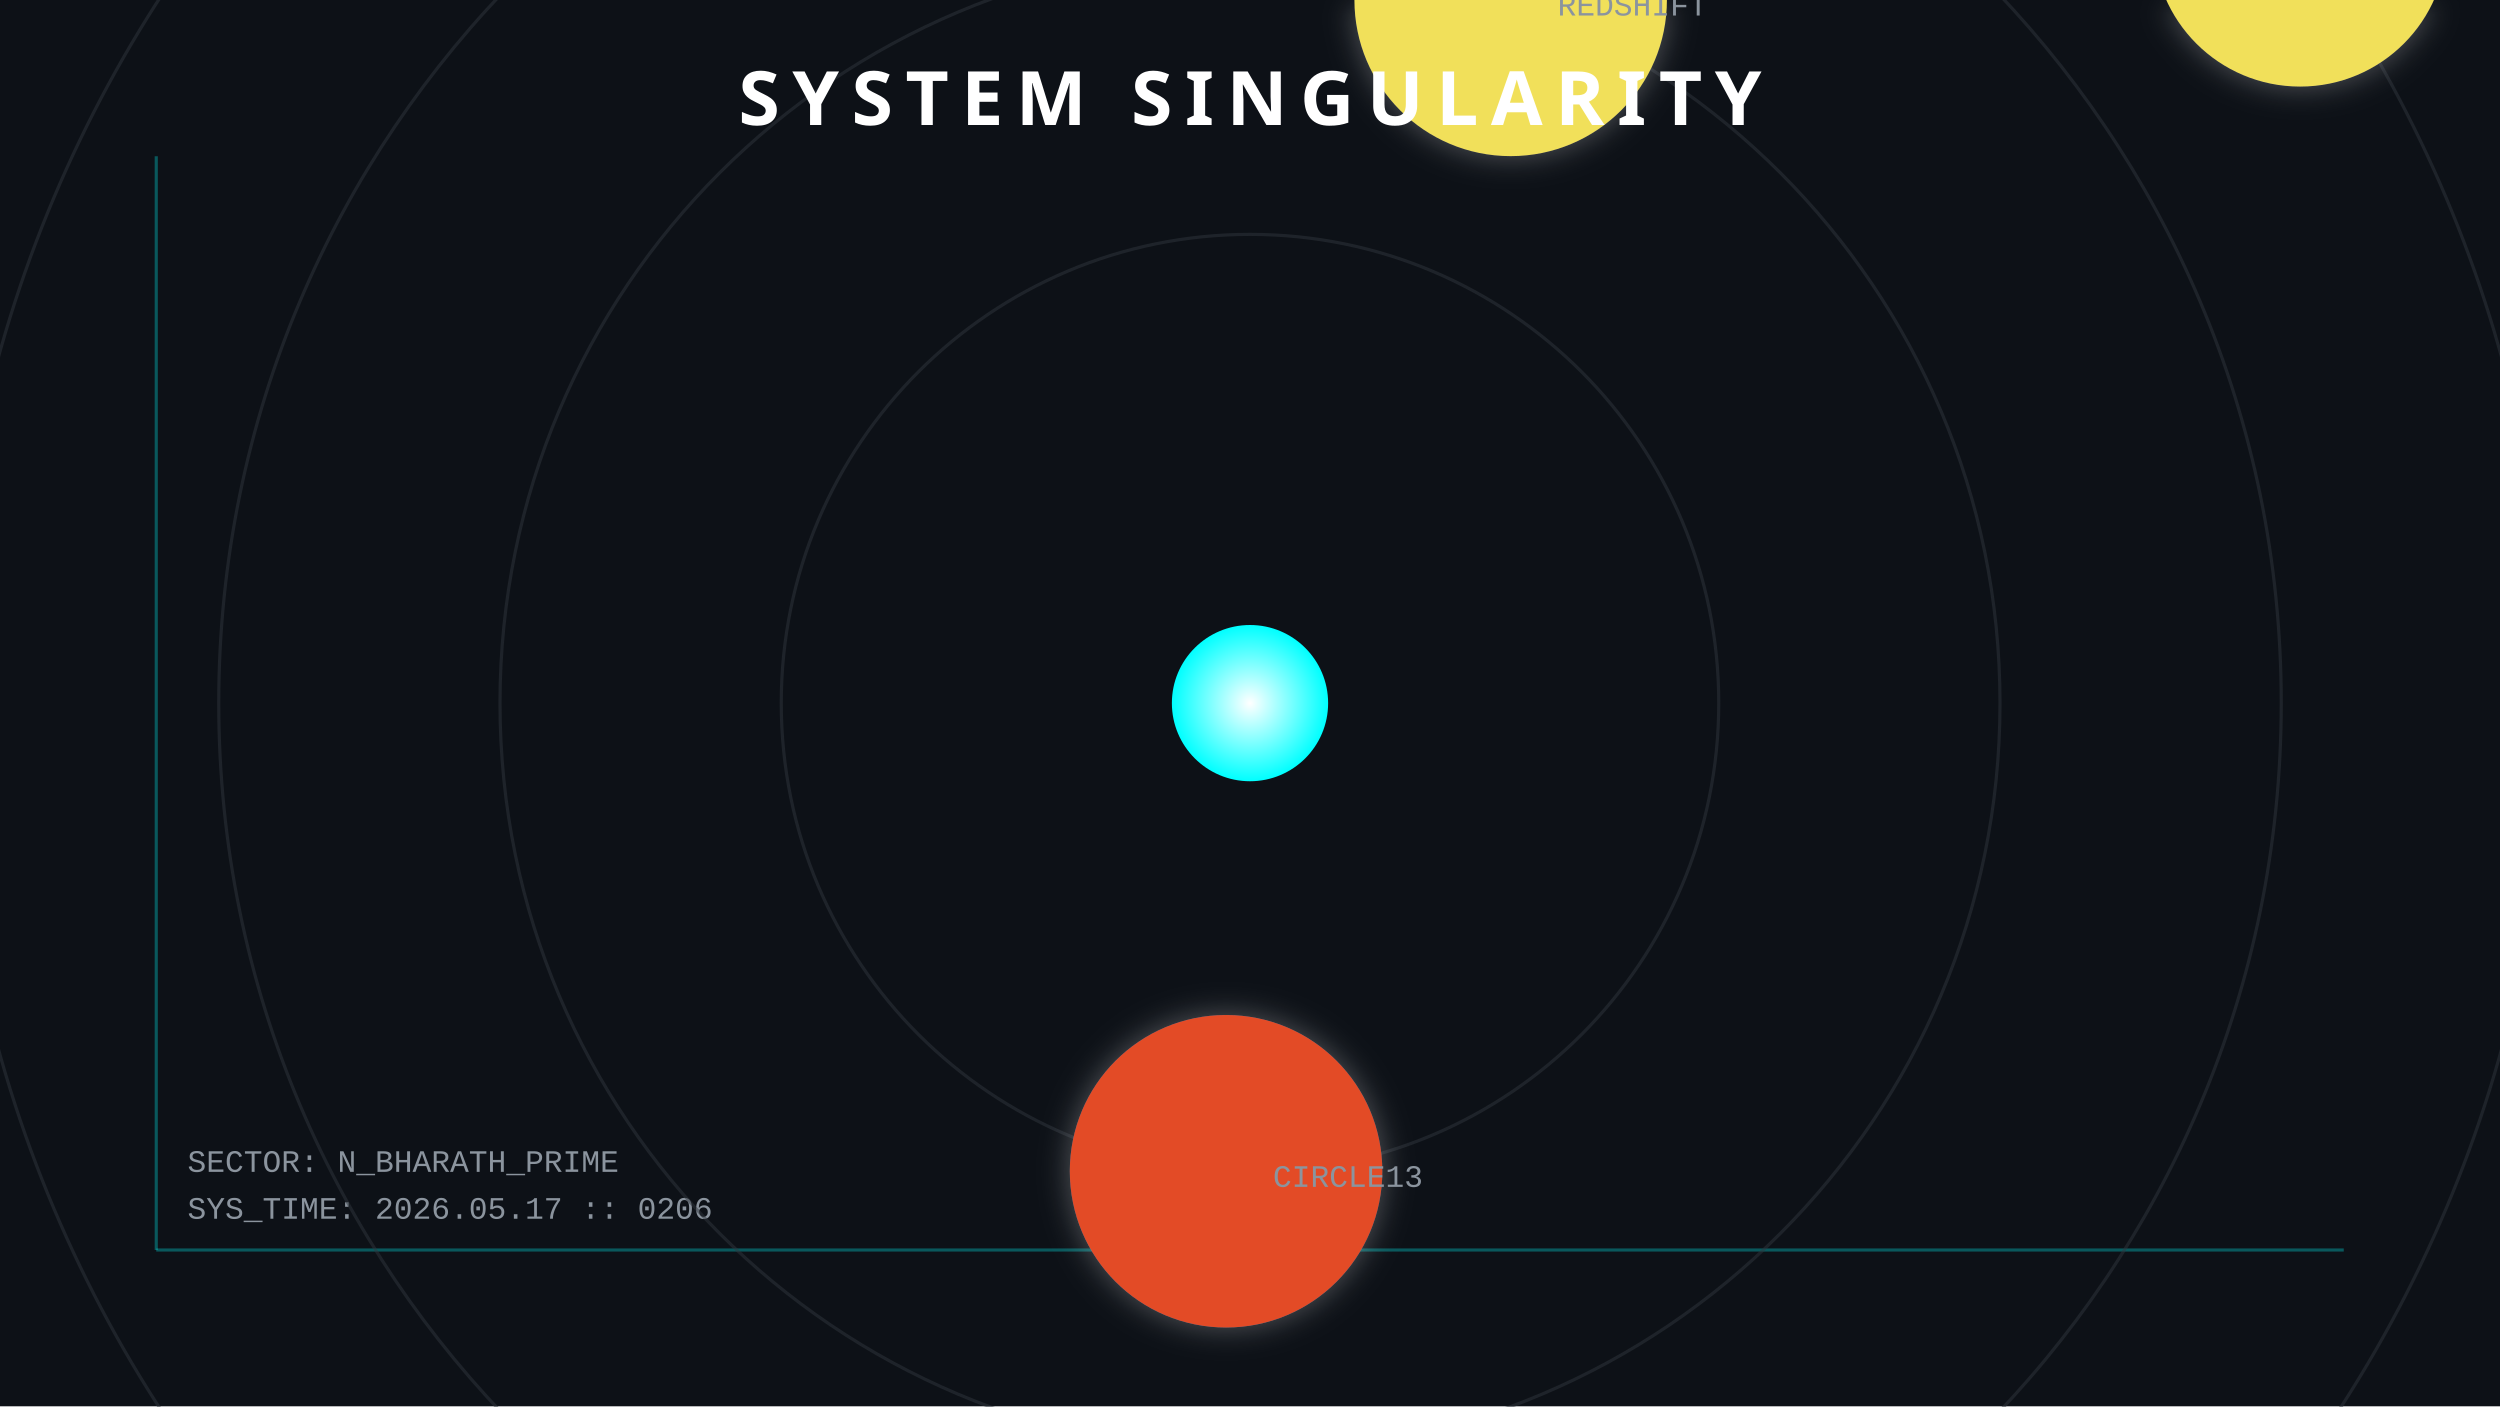
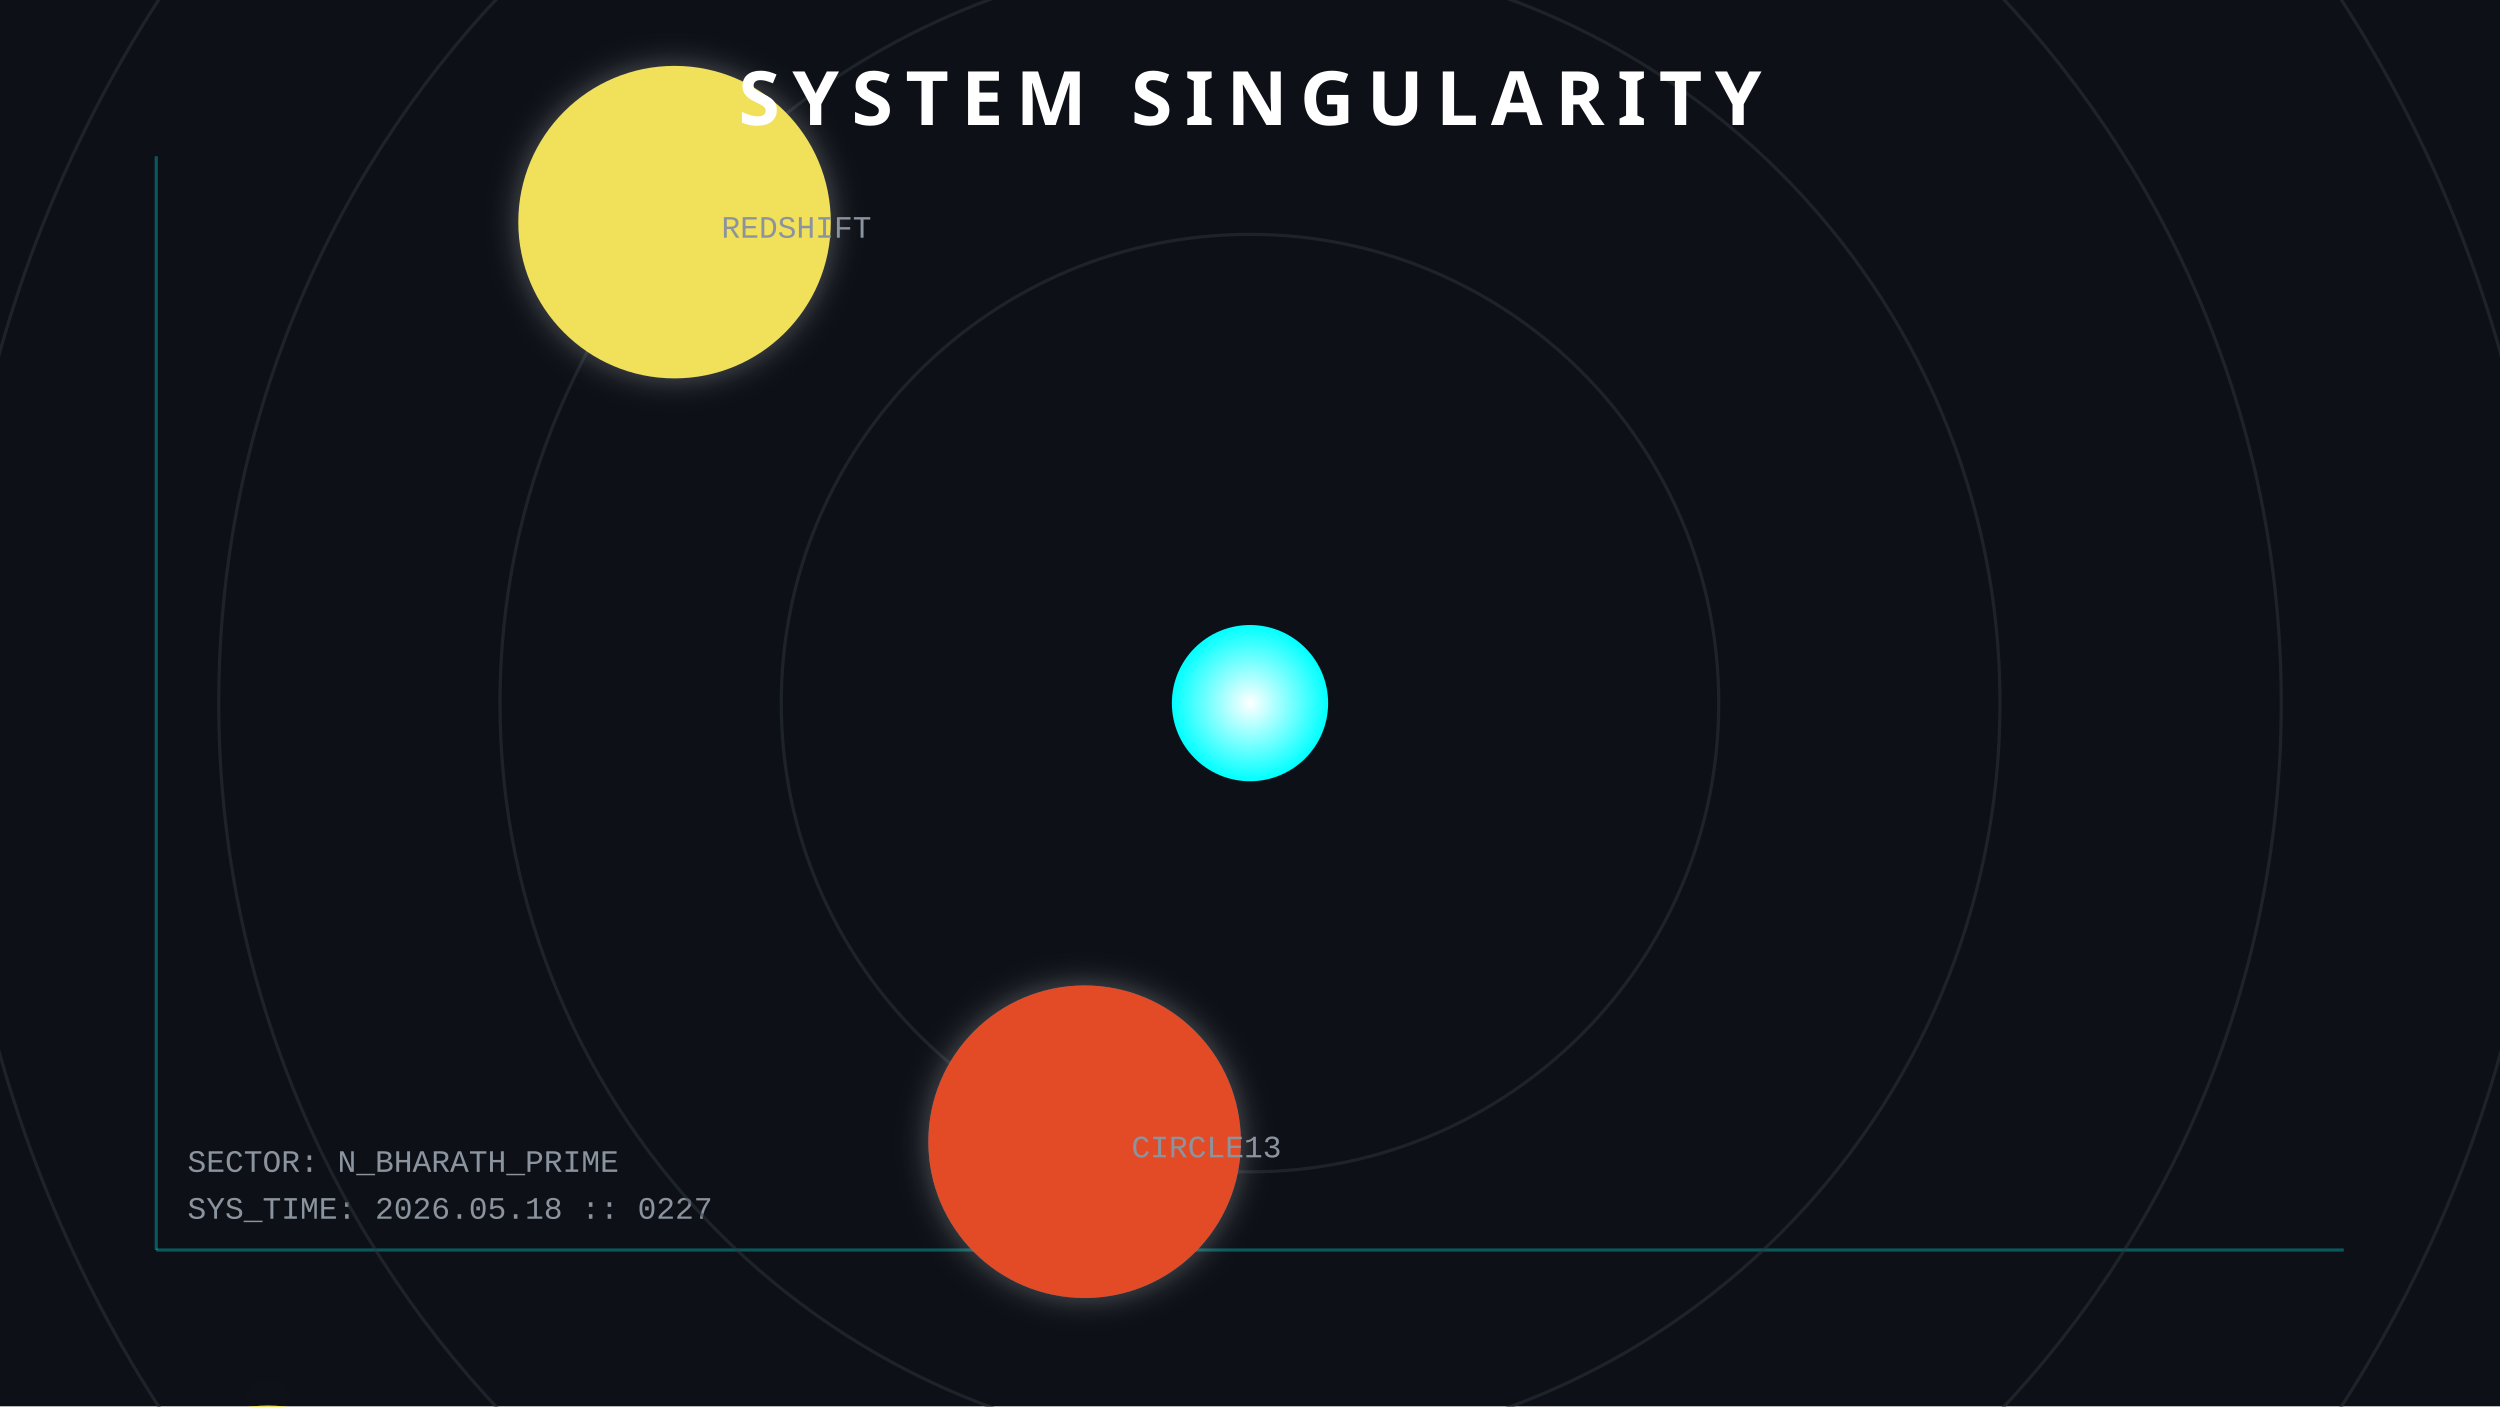
<svg xmlns="http://www.w3.org/2000/svg" width="800" height="450">
  <style>
        .orbit { fill: none; stroke: #30363d; stroke-width: 1; opacity: 0.5; }
        .planet { filter: drop-shadow(0 0 5px rgba(255,255,255,0.3)); }
        .text { font-family: 'Courier New', monospace; fill: #8b949e; font-size: 10px; }
        .title { font-family: sans-serif; fill: white; font-weight: bold; font-size: 24px; letter-spacing: 4px; }
        .hud-line { stroke: #00ffff; stroke-width: 1; opacity: 0.3; }
        
        /* ANIMATIONS */
        @keyframes pulse { 0% { r: 25; opacity: 0.8; } 50% { r: 30; opacity: 0.4; } 100% { r: 25; opacity: 0.8; } }
        .sun { animation: pulse 4s infinite; }
    </style>
  <rect width="100%" height="100%" fill="#0d1117" />
  <line x1="50" y1="50" x2="50" y2="400" class="hud-line" />
  <line x1="50" y1="400" x2="750" y2="400" class="hud-line" />
-   <text x="60" y="390" class="text">SYS_TIME: 2026.05.17 :: 0206</text>
+   <text x="60" y="390" class="text">SYS_TIME: 2026.05.18 :: 0227</text>
  <text x="60" y="375" class="text">SECTOR: N_BHARATH_PRIME</text>
  <circle cx="400" cy="225" r="25" fill="url(#grad1)" class="sun" />
  <defs>
    <radialGradient id="grad1" cx="50%" cy="50%" r="50%" fx="50%" fy="50%">
      <stop offset="0%" style="stop-color:white;stop-opacity:1" />
      <stop offset="100%" style="stop-color:#00ffff;stop-opacity:1" />
    </radialGradient>
  </defs>
  <circle cx="400" cy="225" r="150.0" class="orbit" />
-   <circle cx="392.34" cy="374.804" r="50" fill="#e34c26" class="planet" />
-   <text x="407.34" y="379.804" class="text" fill="white">CIRCLE13</text>
+   <circle cx="347.071" cy="365.351" r="50" fill="#e34c26" class="planet" />
+   <text x="362.071" y="370.351" class="text" fill="white">CIRCLE13</text>
  <circle cx="400" cy="225" r="240.0" class="orbit" />
-   <circle cx="483.413" cy="-0.038" r="50" fill="#f1e05a" class="planet" />
-   <text x="498.413" y="4.962" class="text" fill="white">REDSHIFT</text>
+   <circle cx="215.855" cy="71.083" r="50" fill="#f1e05a" class="planet" />
+   <text x="230.855" y="76.083" class="text" fill="white">REDSHIFT</text>
  <circle cx="400" cy="225" r="330.0" class="orbit" />
-   <circle cx="450.92" cy="-101.048" r="50" fill="#e34c26" class="planet" />
-   <text x="465.92" y="-96.048" class="text" fill="white">ALVRYN-AI</text>
+   <circle cx="407.969" cy="-104.904" r="50" fill="#e34c26" class="planet" />
+   <text x="422.969" y="-99.904" class="text" fill="white">ALVRYN-AI</text>
  <circle cx="400" cy="225" r="415.422" class="orbit" />
-   <circle cx="736.037" cy="-19.243" r="46.948" fill="#f1e05a" class="planet" />
-   <text x="751.037" y="-14.243" class="text" fill="white">DRIFT-CIRCLE13</text>
+   <circle cx="85.766" cy="496.721" r="46.948" fill="#f1e05a" class="planet" />
+   <text x="100.766" y="501.721" class="text" fill="white">DRIFT-CIRCLE13</text>
  <circle cx="400" cy="225" r="461.81" class="orbit" />
-   <circle cx="252.011" cy="662.456" r="20.925" fill="#2b7489" class="planet" />
-   <text x="267.011" y="667.456" class="text" fill="white">DSATM-EXAM-SYSTEM-</text>
-   <circle cx="400" cy="225" r="504.941" class="orbit" />
-   <circle cx="99.99" cy="-181.152" r="18.754" fill="#8b949e" class="planet" />
-   <text x="114.99" y="-176.152" class="text" fill="white">NBHARATH1306</text>
-   <circle cx="400" cy="225" r="547.173" class="orbit" />
-   <circle cx="108.713" cy="688.196" r="18.155" fill="#e34c26" class="planet" />
-   <text x="123.713" y="693.196" class="text" fill="white">WEBSITE-EQUDATOR-TRADING-PLATFORM</text>
-   <circle cx="400" cy="225" r="578.005" class="orbit" />
-   <circle cx="937.384" cy="12.143" r="10.555" fill="#8b949e" class="planet" />
-   <text x="952.384" y="17.143" class="text" fill="white">FLASK</text>
-   <circle cx="400" cy="225" r="608.279" class="orbit" />
-   <circle cx="902.903" cy="-117.187" r="10.182" fill="#8b949e" class="planet" />
-   <text x="917.903" y="-112.187" class="text" fill="white">HCF-INTERNSHIP</text>
-   <circle cx="400" cy="225" r="637.148" class="orbit" />
-   <circle cx="640.022" cy="-365.209" r="9.246" fill="#8b949e" class="planet" />
+   <circle cx="608.023" cy="637.304" r="20.925" fill="#2b7489" class="planet" />
+   <text x="623.023" y="642.304" class="text" fill="white">DSATM-EXAM-SYSTEM-</text>
+   <circle cx="400" cy="225" r="504.942" class="orbit" />
+   <circle cx="126.337" cy="-199.352" r="18.755" fill="#8b949e" class="planet" />
+   <text x="141.337" y="-194.352" class="text" fill="white">NBHARATH1306</text>
+   <circle cx="400" cy="225" r="547.174" class="orbit" />
+   <circle cx="943.847" cy="285.255" r="18.155" fill="#e34c26" class="planet" />
+   <text x="958.847" y="290.255" class="text" fill="white">WEBSITE-EQUDATOR-TRADING-PLATFORM</text>
+   <circle cx="400" cy="225" r="578.007" class="orbit" />
+   <circle cx="-104.918" cy="-56.336" r="10.555" fill="#8b949e" class="planet" />
+   <text x="-89.918" y="-51.336" class="text" fill="white">FLASK</text>
+   <circle cx="400" cy="225" r="608.28" class="orbit" />
+   <circle cx="-97.368" cy="575.186" r="10.182" fill="#8b949e" class="planet" />
+   <text x="-82.368" y="580.186" class="text" fill="white">HCF-INTERNSHIP</text>
+   <circle cx="400" cy="225" r="637.149" class="orbit" />
+   <circle cx="392.976" cy="862.11" r="9.246" fill="#8b949e" class="planet" />
  <text x="400" y="40" text-anchor="middle" class="title">SYSTEM SINGULARITY</text>
</svg>
